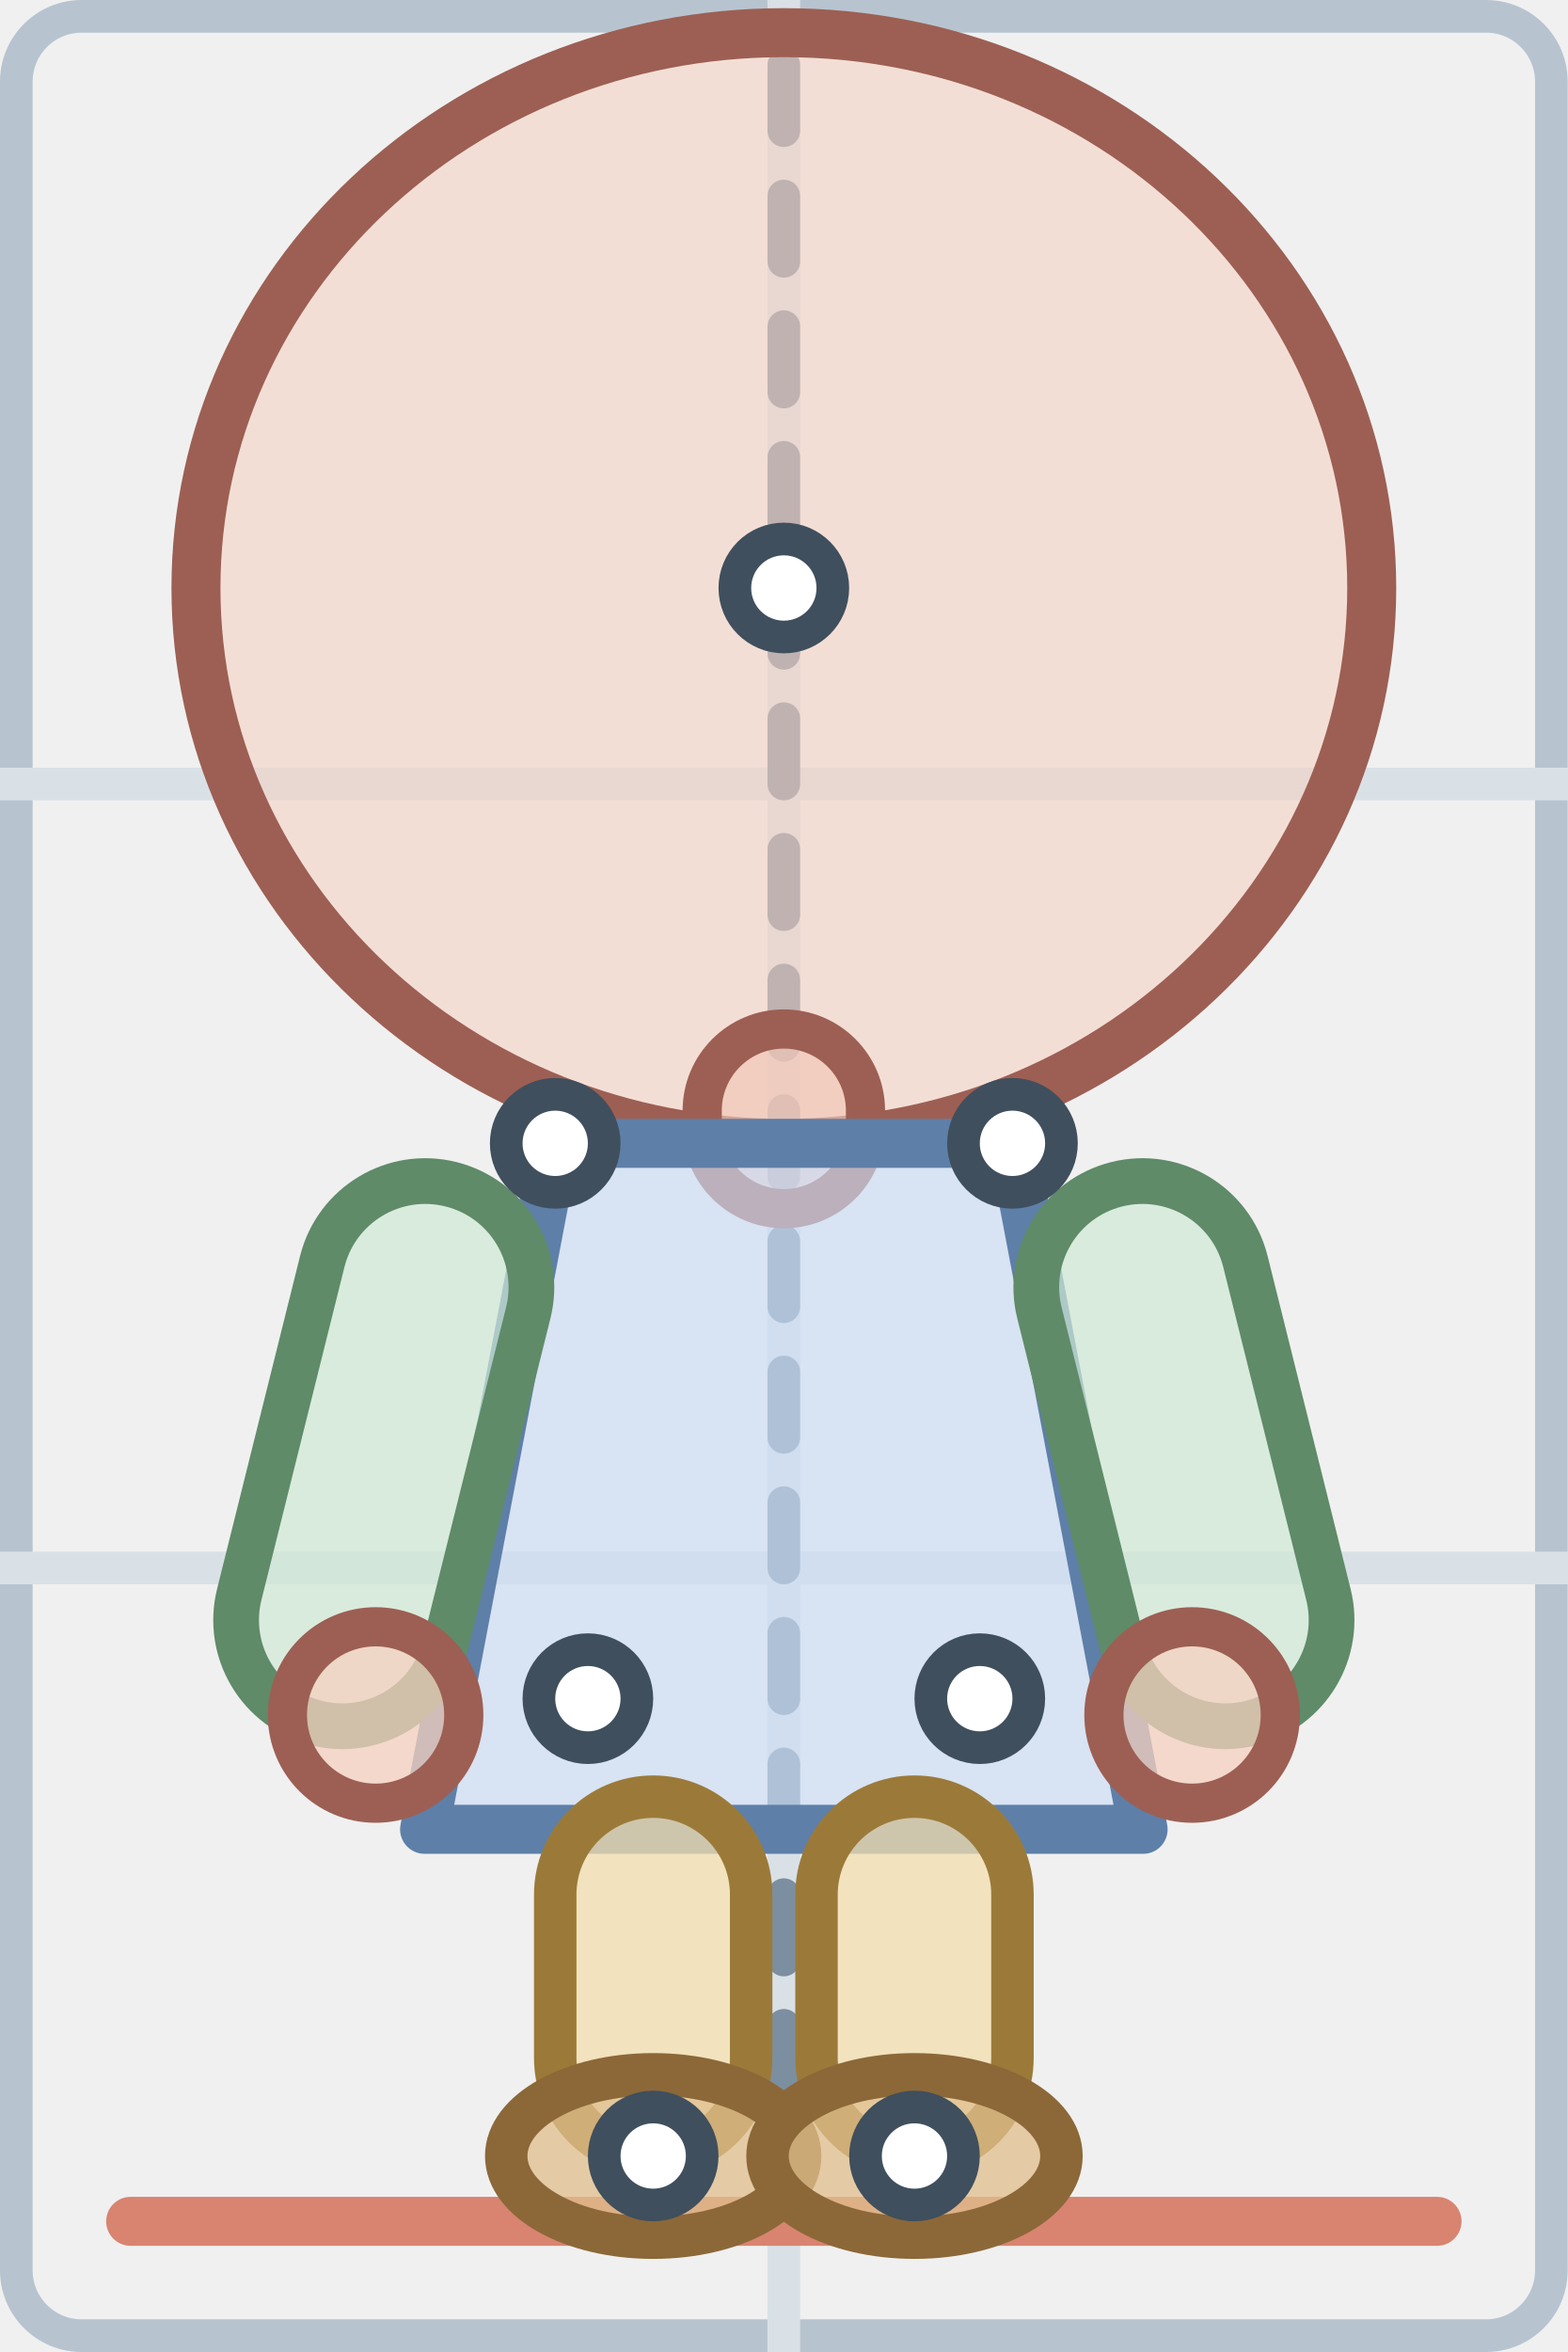
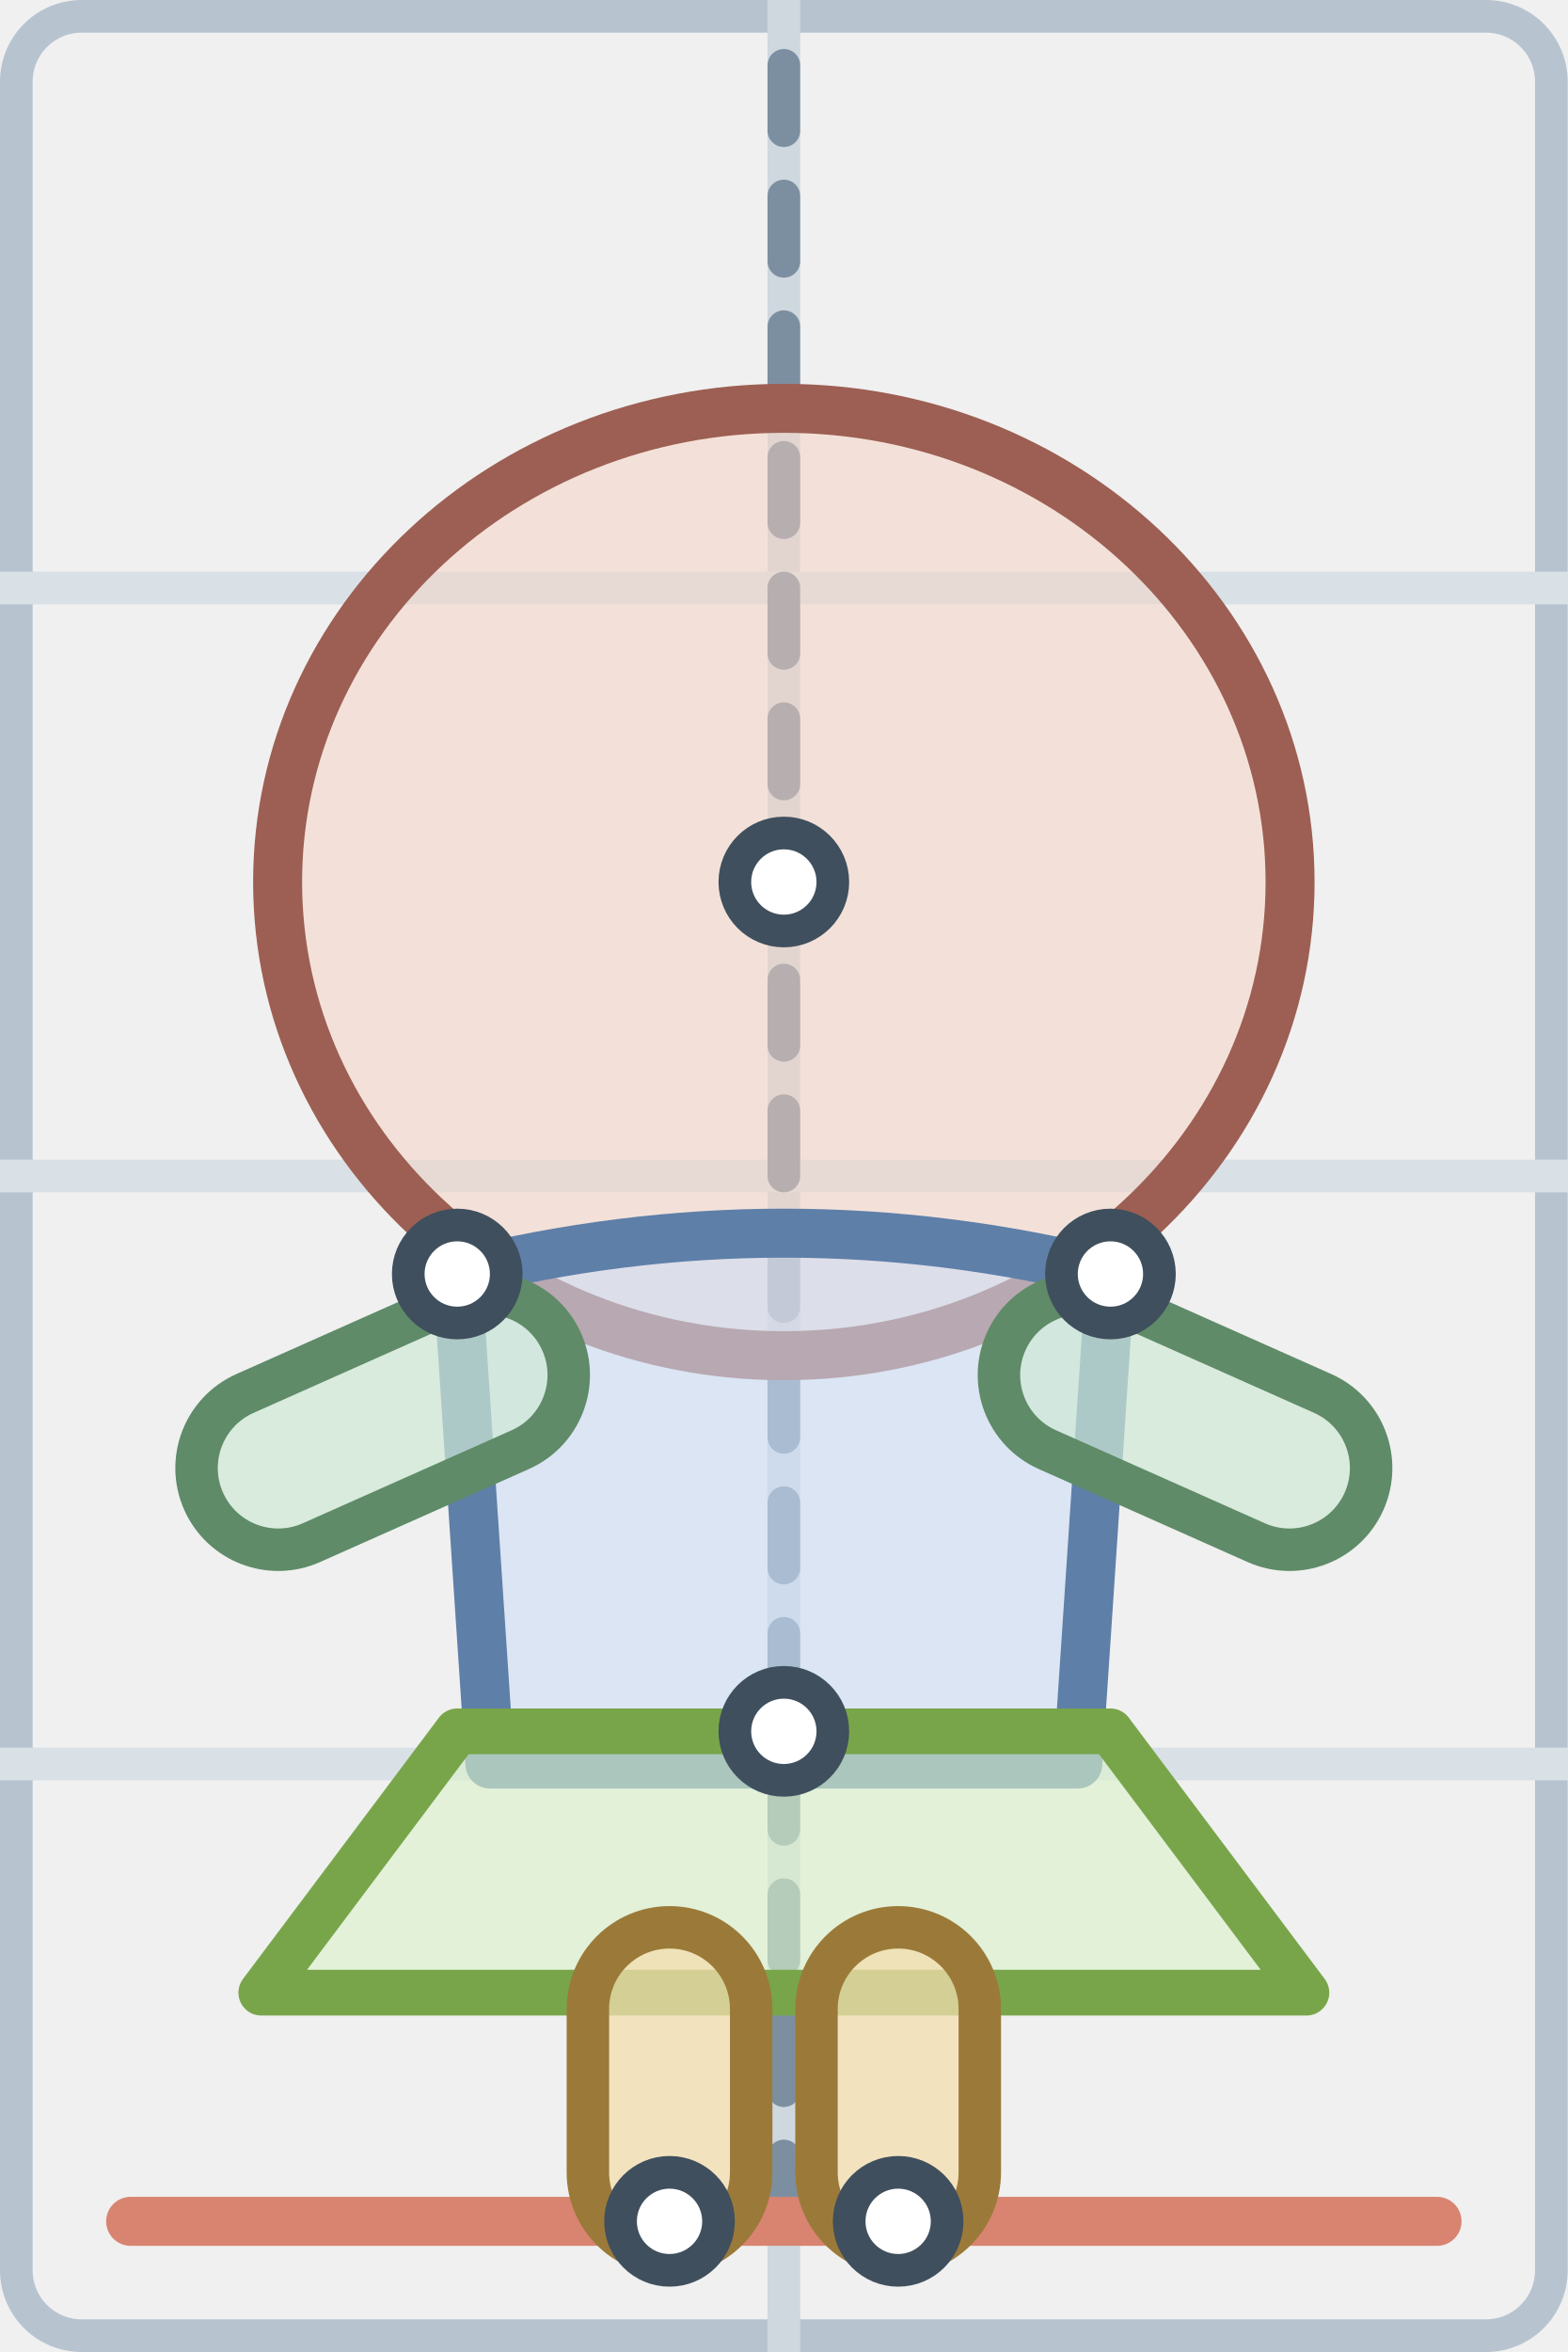
- <svg xmlns="http://www.w3.org/2000/svg" viewBox="0 0 48 72" role="img" aria-label="2頭身 2x3マス人体アタリ">
+ <svg xmlns="http://www.w3.org/2000/svg" viewBox="0 0 48 72" role="img" aria-label="chill 2頭身 人体アタリ">
  <g fill="none" stroke-linecap="round" stroke-linejoin="round">
    <rect x=".5" y=".5" width="47" height="71" rx="2" stroke="#b7c4d0" stroke-width="1" />
-     <path d="M24 0v72M0 24h48M0 48h48" stroke="#d9e1e7" stroke-width="1" />
-     <path d="M24 2v66" stroke="#7c8fa0" stroke-width="1" stroke-dasharray="2 2" />
-     <path d="M4 68h40" stroke="#d88470" stroke-width="1.5" />
-     <ellipse cx="24" cy="18" rx="18" ry="17" fill="#f5d0bf" fill-opacity=".55" stroke="#9d5f53" stroke-width="1.5" />
-     <rect x="21.5" y="31.5" width="5" height="5.5" rx="2.5" fill="#f1c6b5" fill-opacity=".65" stroke="#9d5f53" stroke-width="1.2" />
-     <path d="M17 35L31 35L35 56L13 56Z" fill="#cbdcf4" fill-opacity=".65" stroke="#5e7fa8" stroke-width="1.5" />
-     <rect x="8.5" y="36" width="6.5" height="17" rx="3.25" fill="#cfe8d5" fill-opacity=".7" stroke="#5f8b68" stroke-width="1.4" transform="rotate(14 11.75 44.5)" />
-     <rect x="33" y="36" width="6.5" height="17" rx="3.25" fill="#cfe8d5" fill-opacity=".7" stroke="#5f8b68" stroke-width="1.4" transform="rotate(-14 36.25 44.5)" />
-     <circle cx="11.5" cy="52.5" r="2.7" fill="#f5d0bf" fill-opacity=".75" stroke="#9d5f53" stroke-width="1.2" />
-     <circle cx="36.5" cy="52.5" r="2.7" fill="#f5d0bf" fill-opacity=".75" stroke="#9d5f53" stroke-width="1.2" />
-     <rect x="17" y="55" width="6" height="11" rx="3" fill="#f2ddad" fill-opacity=".75" stroke="#9b7a39" stroke-width="1.3" />
-     <rect x="25" y="55" width="6" height="11" rx="3" fill="#f2ddad" fill-opacity=".75" stroke="#9b7a39" stroke-width="1.3" />
-     <ellipse cx="20" cy="66" rx="4.5" ry="2.5" fill="#e0bf8c" fill-opacity=".75" stroke="#8c6838" stroke-width="1.3" />
-     <ellipse cx="28" cy="66" rx="4.5" ry="2.5" fill="#e0bf8c" fill-opacity=".75" stroke="#8c6838" stroke-width="1.3" />
+     <path d="M24 0V72" stroke="#cfd8df" stroke-width="1" />
+     <path d="M0 18H48M0 36H48M0 54H48" stroke="#d9e1e7" stroke-width="1" />
+     <path d="M24 2V69" stroke="#7c8fa0" stroke-width="1" stroke-dasharray="2 2" />
+     <path d="M4 68H44" stroke="#d88470" stroke-width="1.5" />
+     <ellipse cx="24" cy="27" rx="15.5" ry="14.5" fill="#f5d0bf" fill-opacity=".48" stroke="#9d5f53" stroke-width="1.5" />
+     <path d="M14 39Q24 36.5 34 39L33 54H15Z" fill="#cbdcf4" fill-opacity=".58" stroke="#5e7fa8" stroke-width="1.5" />
+     <rect x="5.5" y="40" width="12" height="5" rx="2.5" fill="#cfe8d5" fill-opacity=".7" stroke="#5f8b68" stroke-width="1.3" transform="rotate(-24 14 42.5)" />
+     <rect x="30.5" y="40" width="12" height="5" rx="2.5" fill="#cfe8d5" fill-opacity=".7" stroke="#5f8b68" stroke-width="1.3" transform="rotate(24 34 42.5)" />
+     <path d="M14 53H34L40 61H8Z" fill="#d9f2c9" fill-opacity=".62" stroke="#78a54a" stroke-width="1.4" />
+     <rect x="18" y="59" width="5" height="10" rx="2.5" fill="#f2ddad" fill-opacity=".75" stroke="#9b7a39" stroke-width="1.3" />
+     <rect x="25" y="59" width="5" height="10" rx="2.5" fill="#f2ddad" fill-opacity=".75" stroke="#9b7a39" stroke-width="1.3" />
    <g fill="#fff" stroke="#3f4f5d" stroke-width="1">
-       <circle cx="24" cy="18" r="1.5" />
-       <circle cx="17" cy="35" r="1.5" />
-       <circle cx="31" cy="35" r="1.5" />
-       <circle cx="18" cy="52" r="1.5" />
-       <circle cx="30" cy="52" r="1.5" />
-       <circle cx="20" cy="66" r="1.5" />
-       <circle cx="28" cy="66" r="1.5" />
+       <circle cx="24" cy="27" r="1.5" />
+       <circle cx="14" cy="39" r="1.5" />
+       <circle cx="34" cy="39" r="1.5" />
+       <circle cx="24" cy="53" r="1.5" />
+       <circle cx="20.5" cy="68" r="1.5" />
+       <circle cx="27.5" cy="68" r="1.5" />
    </g>
  </g>
</svg>
